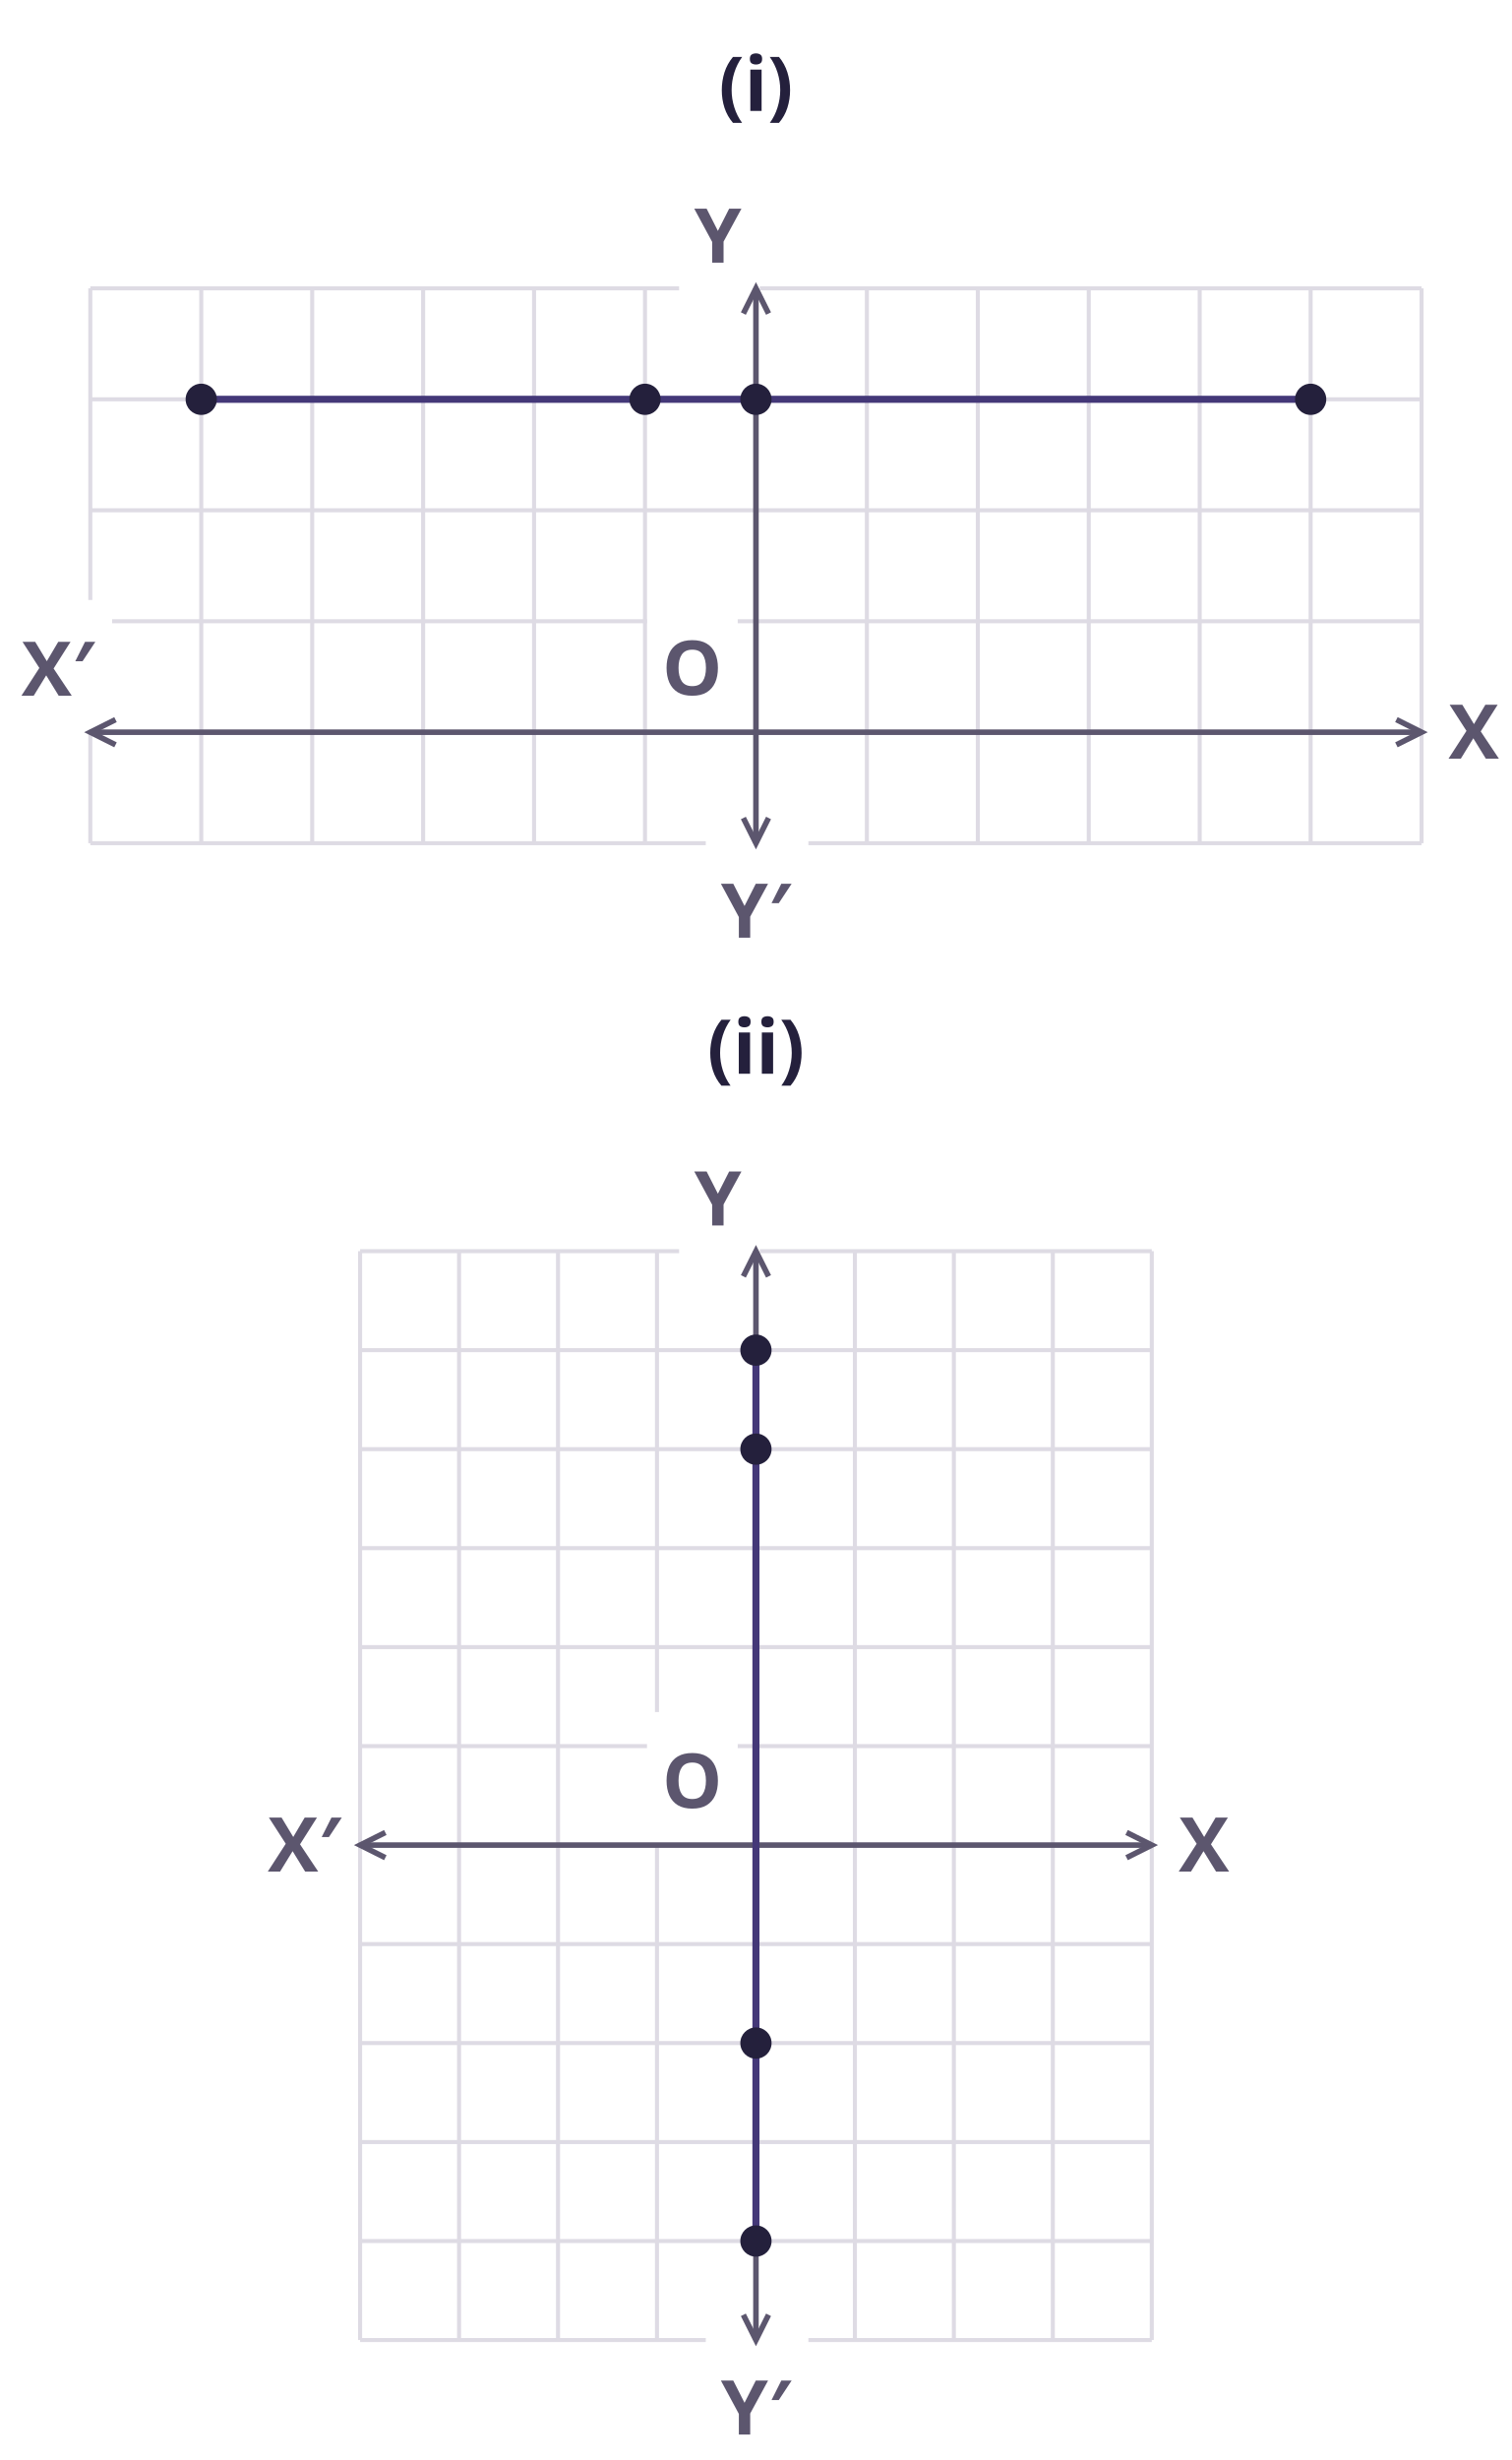
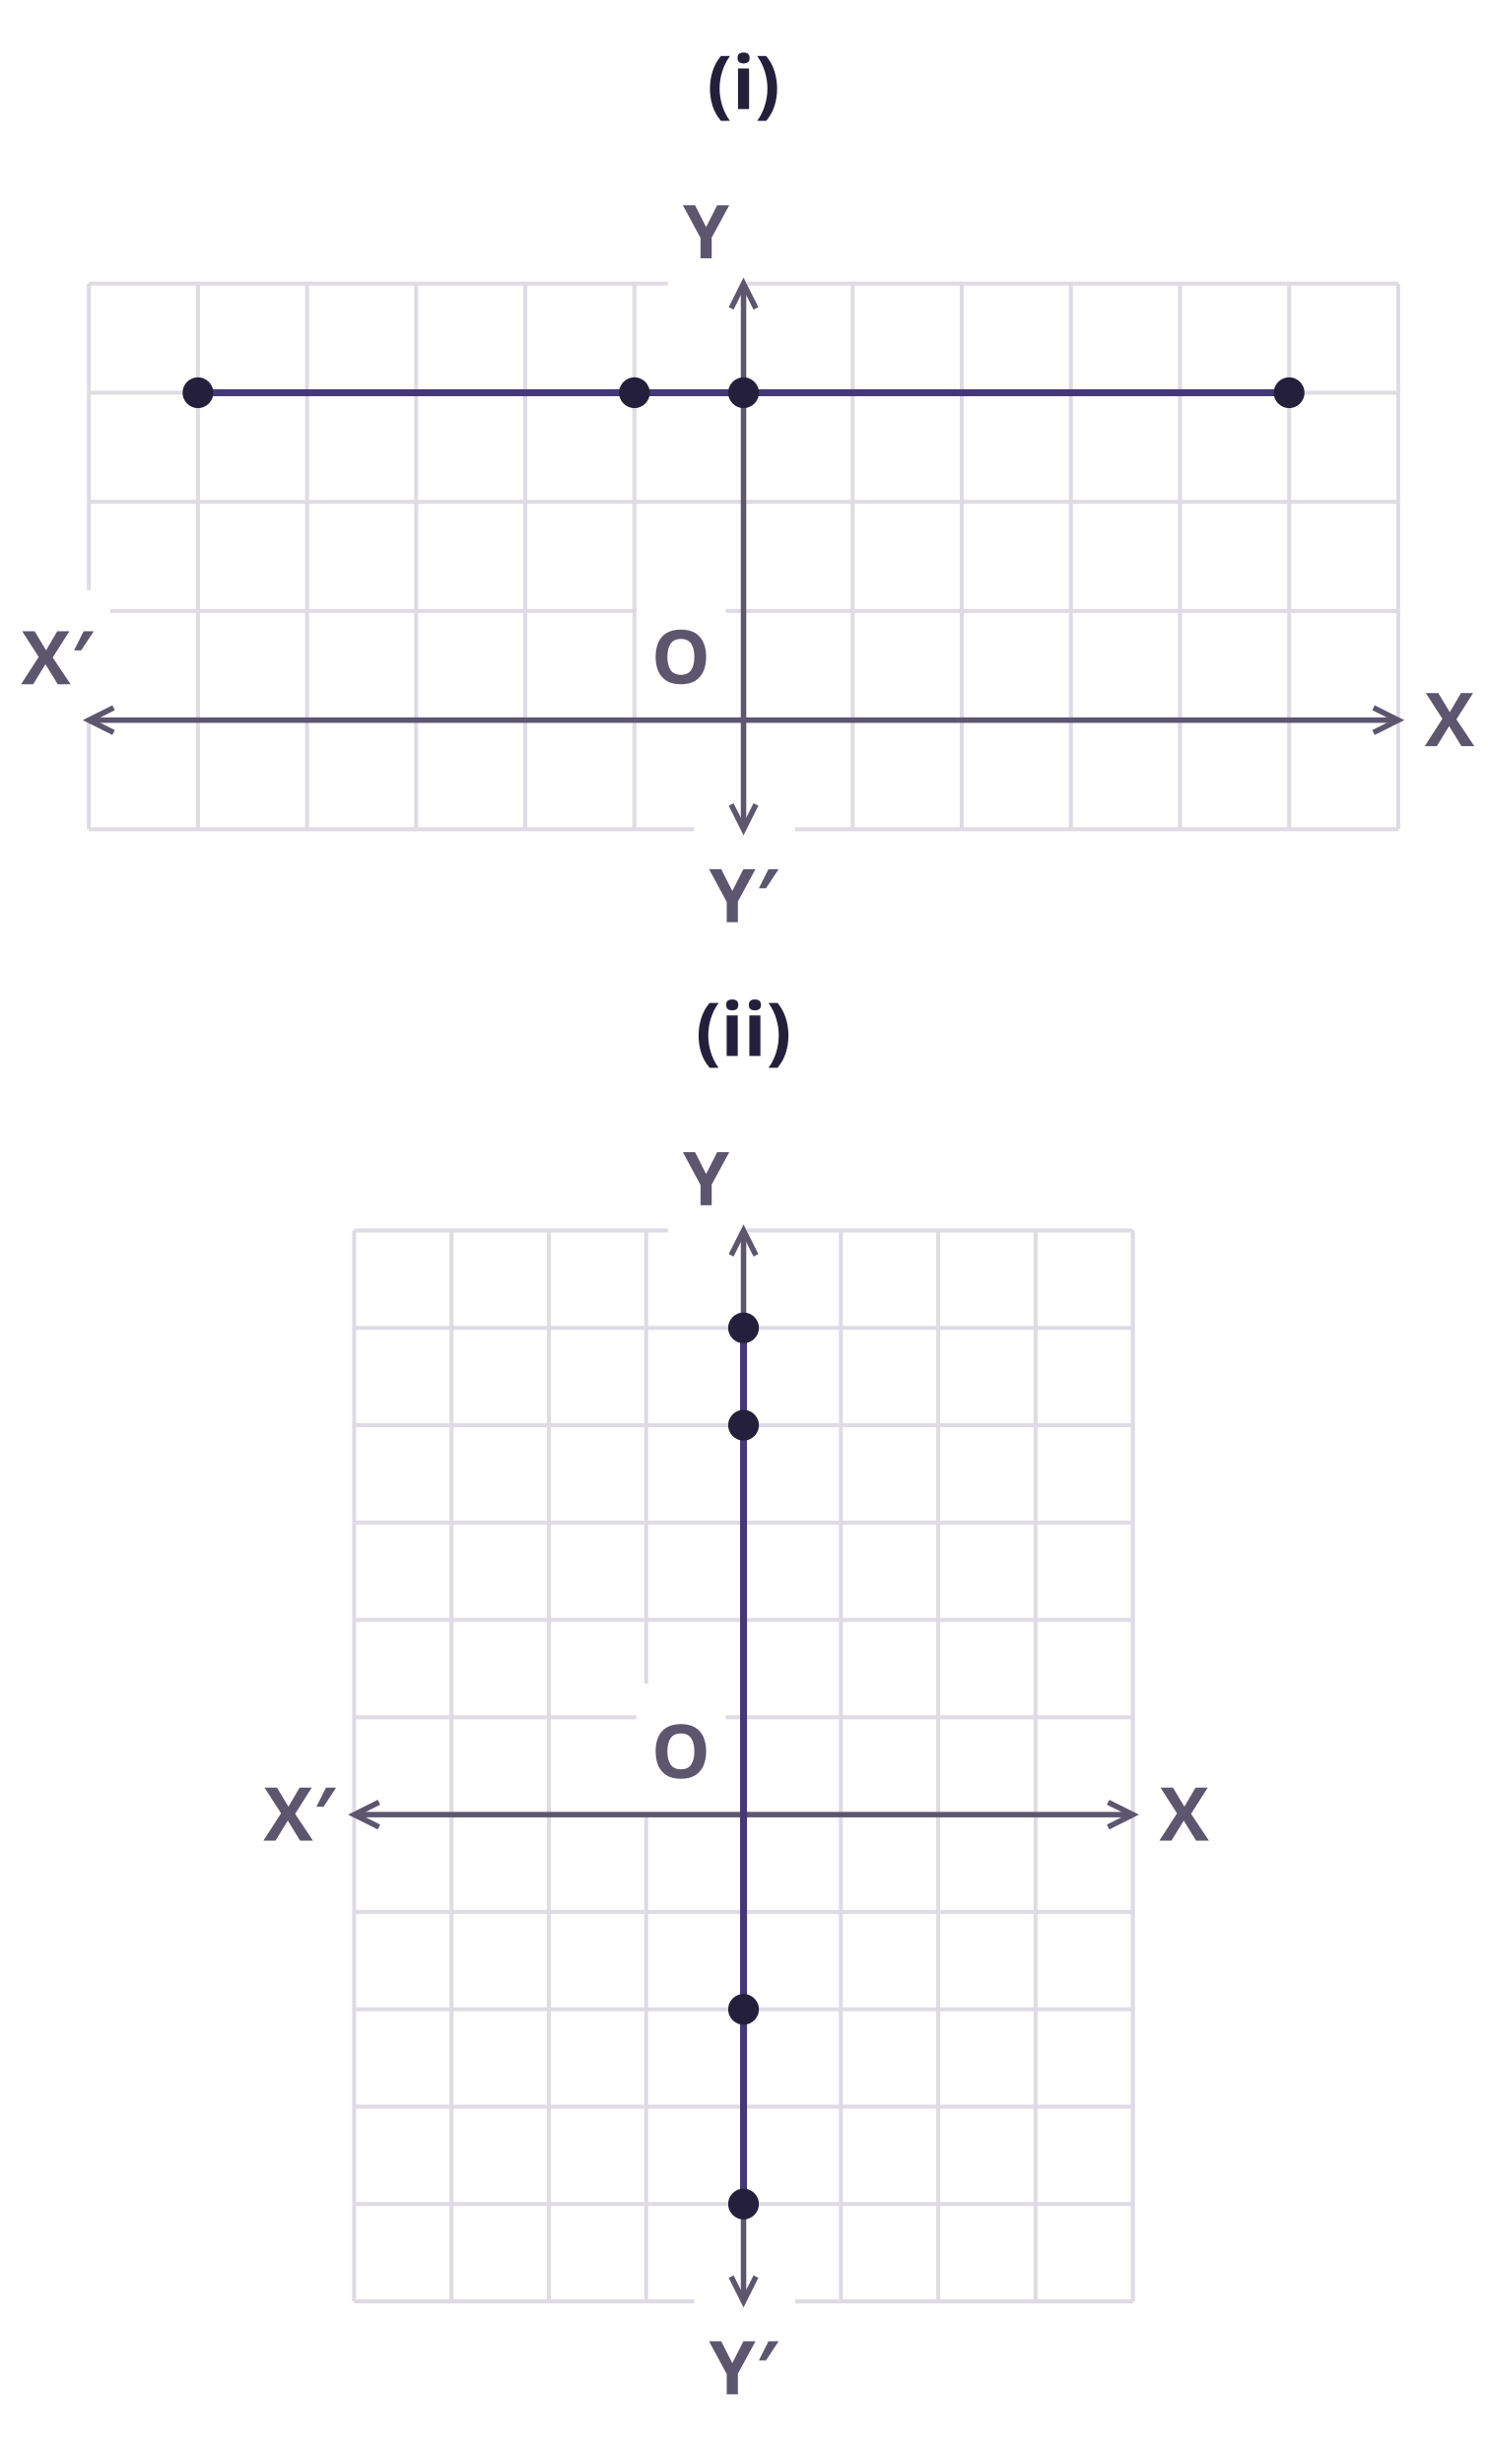
- <svg xmlns="http://www.w3.org/2000/svg" role="img" font-family="system-ui, sans-serif" font-weight="550" aria-labelledby="t desc" viewBox="0 0 300 488">
+ <svg xmlns="http://www.w3.org/2000/svg" role="img" font-family="system-ui, sans-serif" font-weight="550" aria-labelledby="t desc" viewBox="0 0 300 497">
  <text x="150" y="22" text-anchor="middle" font-size="15" fill="#24203c">(i)</text>
  <g transform="translate(0 34)">
    <g aria-hidden="true" stroke="#dedbe4" stroke-width=".8">
      <line x1="17.92" y1="23.2" x2="17.92" y2="85.023" />
      <line x1="17.92" y1="111.023" x2="17.92" y2="133.267" />
      <line x1="39.933" y1="23.2" x2="39.933" y2="133.267" />
      <line x1="61.947" y1="23.2" x2="61.947" y2="133.267" />
      <line x1="83.96" y1="23.2" x2="83.96" y2="133.267" />
      <line x1="105.973" y1="23.2" x2="105.973" y2="133.267" />
      <line x1="127.987" y1="23.2" x2="127.987" y2="133.267" />
      <line x1="172.013" y1="23.2" x2="172.013" y2="133.267" />
      <line x1="194.027" y1="23.2" x2="194.027" y2="133.267" />
      <line x1="216.04" y1="23.2" x2="216.04" y2="133.267" />
      <line x1="238.053" y1="23.2" x2="238.053" y2="133.267" />
      <line x1="260.067" y1="23.2" x2="260.067" y2="133.267" />
      <line x1="282.08" y1="23.2" x2="282.08" y2="133.267" />
      <line x1="17.92" y1="133.267" x2="140.047" y2="133.267" />
      <line x1="160.407" y1="133.267" x2="282.08" y2="133.267" />
      <line x1="22.244" y1="89.24" x2="128.383" y2="89.24" />
      <line x1="146.383" y1="89.24" x2="282.08" y2="89.24" />
      <line x1="17.92" y1="67.227" x2="282.08" y2="67.227" />
      <line x1="17.92" y1="45.213" x2="282.08" y2="45.213" />
      <line x1="17.92" y1="23.2" x2="134.753" y2="23.2" />
      <line x1="150.753" y1="23.2" x2="282.08" y2="23.2" />
    </g>
    <line x1="17.92" y1="111.253" x2="282.08" y2="111.253" stroke="#5c566e" stroke-width="1.1" data-dg-obstacle="X-axis" />
    <polyline points="277.08,113.753 282.08,111.253 277.08,108.753" fill="none" stroke="#5c566e" stroke-width="1.1" data-dg-obstacle="X-arrow" />
    <polyline points="22.92,108.753 17.92,111.253 22.92,113.753" fill="none" stroke="#5c566e" stroke-width="1.1" data-dg-obstacle="X′-arrow" />
    <line x1="150" y1="133.267" x2="150" y2="23.2" stroke="#5c566e" stroke-width="1.1" data-dg-obstacle="Y-axis" />
    <polyline points="152.5,28.2 150,23.2 147.5,28.2" fill="none" stroke="#5c566e" stroke-width="1.1" data-dg-obstacle="Y-arrow" />
    <polyline points="147.5,128.267 150,133.267 152.5,128.267" fill="none" stroke="#5c566e" stroke-width="1.1" data-dg-obstacle="Y′-arrow" />
    <line x1="39.933" y1="45.213" x2="260.067" y2="45.213" stroke="#443878" stroke-width="1.4" stroke-linecap="round" data-dg-obstacle="AD" data-dg-edge="AD" />
    <circle cx="39.933" cy="45.213" r="3.1" fill="#24203c" data-dg-obstacle="point-A" data-dg-fill="" data-dg-point="A" />
    <circle cx="127.987" cy="45.213" r="3.1" fill="#24203c" data-dg-obstacle="point-B" data-dg-fill="" data-dg-point="B" />
    <circle cx="150" cy="45.213" r="3.1" fill="#24203c" data-dg-obstacle="point-C" data-dg-fill="" data-dg-point="C" />
    <circle cx="260.067" cy="45.213" r="3.1" fill="#24203c" data-dg-obstacle="point-D" data-dg-fill="" data-dg-point="D" />
    <text text-anchor="middle" dy=".35em" fill="#5c566e" data-dg-label="X" data-dg-font="vertex" x="292.43" y="111.253" font-size="15">X</text>
    <text text-anchor="middle" dy=".35em" fill="#5c566e" data-dg-label="X′" data-dg-font="vertex" x="11.52" y="98.773" font-size="15">X′</text>
    <text text-anchor="middle" dy=".35em" fill="#5c566e" data-dg-label="Y" data-dg-font="vertex" x="142.44" y="12.85" font-size="15">Y</text>
    <text text-anchor="middle" dy=".35em" fill="#5c566e" data-dg-label="Y′" data-dg-font="vertex" x="150" y="146.767" font-size="15">Y′</text>
    <text text-anchor="middle" dy=".35em" fill="#5c566e" data-dg-label="O" data-dg-font="vertex" x="137.36" y="98.613" font-size="15">O</text>
  </g>
  <text x="150" y="213" text-anchor="middle" font-size="15" fill="#24203c">(ii)</text>
  <g transform="translate(0 225)">
    <g aria-hidden="true" stroke="#dedbe4" stroke-width=".8">
      <line x1="71.455" y1="23.2" x2="71.455" y2="239.2" />
      <line x1="91.091" y1="23.2" x2="91.091" y2="239.2" />
      <line x1="110.727" y1="23.2" x2="110.727" y2="239.2" />
      <line x1="130.364" y1="23.2" x2="130.364" y2="114.628" />
      <line x1="130.364" y1="140.628" x2="130.364" y2="239.2" />
      <line x1="169.636" y1="23.2" x2="169.636" y2="239.2" />
      <line x1="189.273" y1="23.2" x2="189.273" y2="239.2" />
      <line x1="208.909" y1="23.2" x2="208.909" y2="239.2" />
      <line x1="228.545" y1="23.2" x2="228.545" y2="239.2" />
      <line x1="71.455" y1="239.2" x2="140.047" y2="239.2" />
      <line x1="160.407" y1="239.2" x2="228.545" y2="239.2" />
      <line x1="71.455" y1="219.564" x2="228.545" y2="219.564" />
      <line x1="71.455" y1="199.927" x2="228.545" y2="199.927" />
      <line x1="71.455" y1="180.291" x2="228.545" y2="180.291" />
      <line x1="71.455" y1="160.655" x2="228.545" y2="160.655" />
      <line x1="71.455" y1="121.382" x2="128.383" y2="121.382" />
      <line x1="146.383" y1="121.382" x2="228.545" y2="121.382" />
      <line x1="71.455" y1="101.745" x2="228.545" y2="101.745" />
      <line x1="71.455" y1="82.109" x2="228.545" y2="82.109" />
      <line x1="71.455" y1="62.473" x2="228.545" y2="62.473" />
      <line x1="71.455" y1="42.836" x2="228.545" y2="42.836" />
      <line x1="71.455" y1="23.2" x2="134.753" y2="23.2" />
      <line x1="150.753" y1="23.2" x2="228.545" y2="23.2" />
    </g>
    <line x1="71.455" y1="141.018" x2="228.545" y2="141.018" stroke="#5c566e" stroke-width="1.1" data-dg-obstacle="X-axis" />
    <polyline points="223.545,143.518 228.545,141.018 223.545,138.518" fill="none" stroke="#5c566e" stroke-width="1.1" data-dg-obstacle="X-arrow" />
    <polyline points="76.455,138.518 71.455,141.018 76.455,143.518" fill="none" stroke="#5c566e" stroke-width="1.1" data-dg-obstacle="X′-arrow" />
    <line x1="150" y1="239.2" x2="150" y2="23.2" stroke="#5c566e" stroke-width="1.1" data-dg-obstacle="Y-axis" />
    <polyline points="152.5,28.2 150,23.2 147.5,28.2" fill="none" stroke="#5c566e" stroke-width="1.1" data-dg-obstacle="Y-arrow" />
    <polyline points="147.5,234.2 150,239.2 152.5,234.2" fill="none" stroke="#5c566e" stroke-width="1.1" data-dg-obstacle="Y′-arrow" />
    <line x1="150" y1="219.564" x2="150" y2="42.836" stroke="#443878" stroke-width="1.4" stroke-linecap="round" data-dg-obstacle="EH" data-dg-edge="EH" />
    <circle cx="150" cy="219.564" r="3.1" fill="#24203c" data-dg-obstacle="point-E" data-dg-fill="" data-dg-point="E" />
    <circle cx="150" cy="180.291" r="3.1" fill="#24203c" data-dg-obstacle="point-F" data-dg-fill="" data-dg-point="F" />
    <circle cx="150" cy="62.473" r="3.1" fill="#24203c" data-dg-obstacle="point-G" data-dg-fill="" data-dg-point="G" />
    <circle cx="150" cy="42.836" r="3.1" fill="#24203c" data-dg-obstacle="point-H" data-dg-fill="" data-dg-point="H" />
    <text text-anchor="middle" dy=".35em" fill="#5c566e" data-dg-label="X" data-dg-font="vertex" x="238.895" y="141.018" font-size="15">X</text>
    <text text-anchor="middle" dy=".35em" fill="#5c566e" data-dg-label="X′" data-dg-font="vertex" x="60.415" y="141.018" font-size="15">X′</text>
    <text text-anchor="middle" dy=".35em" fill="#5c566e" data-dg-label="Y" data-dg-font="vertex" x="142.44" y="12.85" font-size="15">Y</text>
    <text text-anchor="middle" dy=".35em" fill="#5c566e" data-dg-label="Y′" data-dg-font="vertex" x="150" y="252.7" font-size="15">Y′</text>
    <text text-anchor="middle" dy=".35em" fill="#5c566e" data-dg-label="O" data-dg-font="vertex" x="137.36" y="128.378" font-size="15">O</text>
  </g>
</svg>
